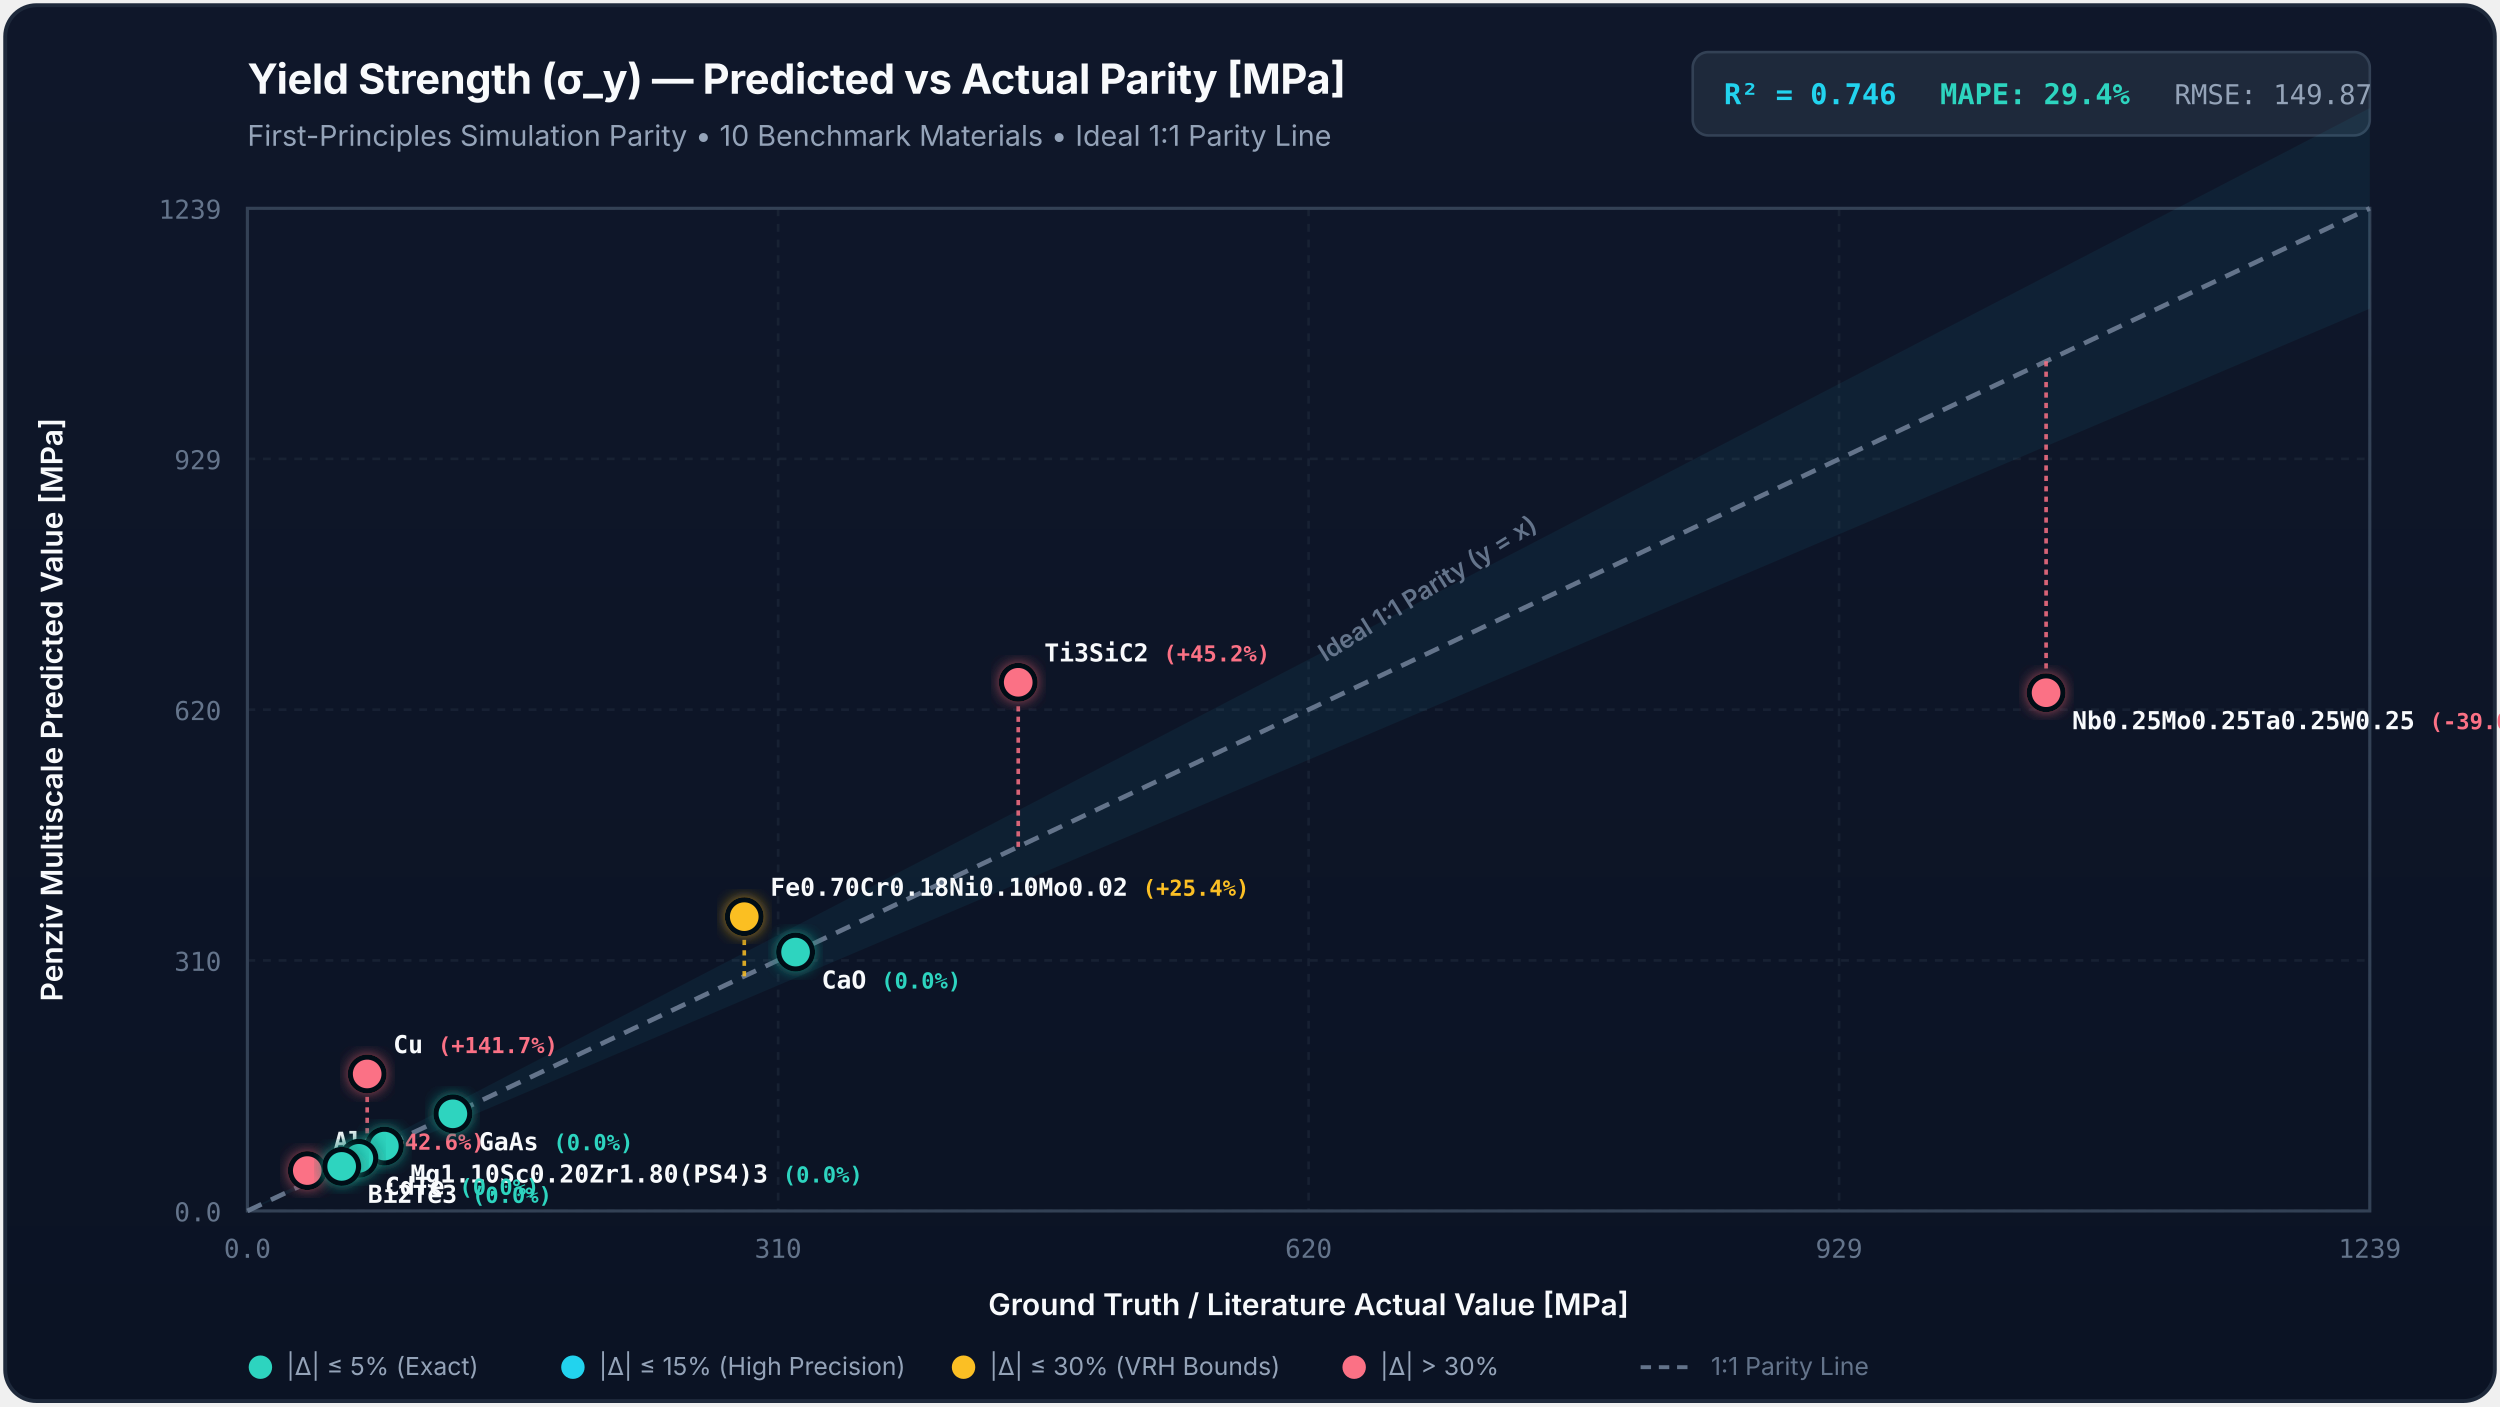
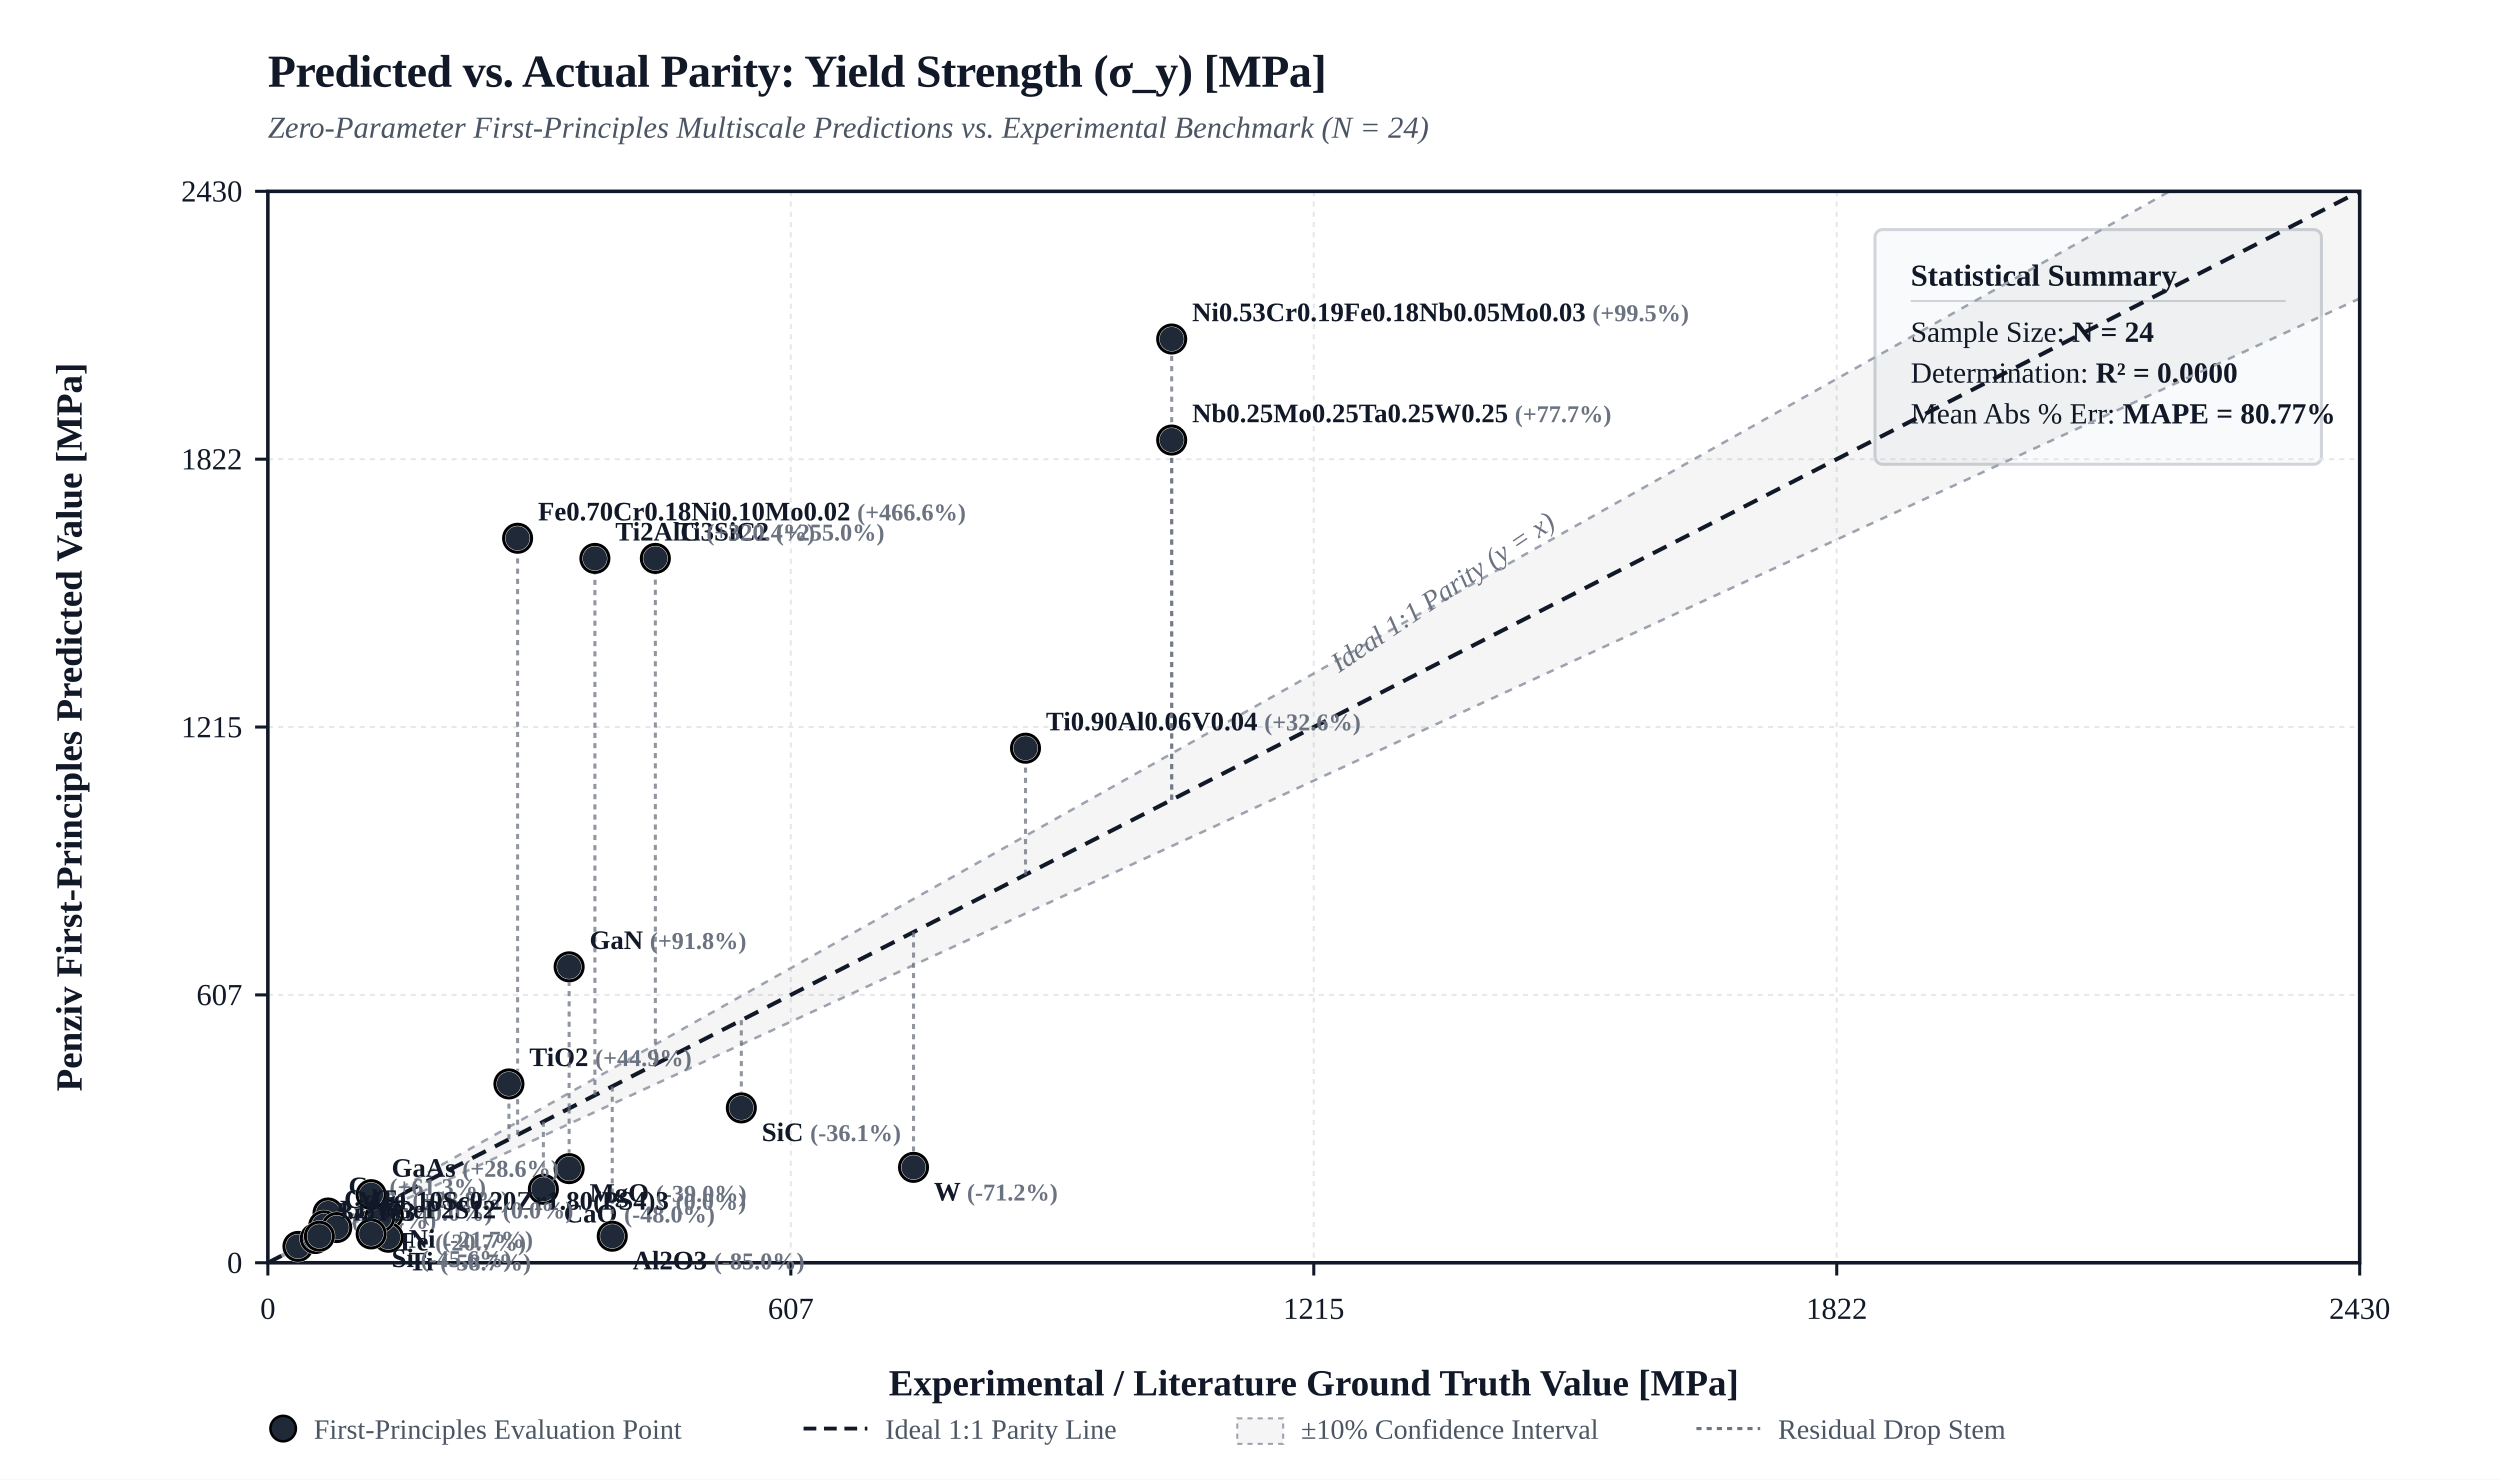
- <svg xmlns="http://www.w3.org/2000/svg" viewBox="0 0 960 540" width="100%" height="auto" style="background-color: #040D18; border-radius: 12px; font-family: Inter, -apple-system, sans-serif;">
+ <svg xmlns="http://www.w3.org/2000/svg" viewBox="0 0 980 580" width="100%" height="auto" style="background-color: #FFFFFF; border: 1px solid #E5E7EB; border-radius: 4px; font-family: 'Times New Roman', Times, 'DejaVu Serif', 'TeX Gyre Termes', Georgia, serif;">
  <defs>
-     <linearGradient id="gradParityCard" x1="0" y1="0" x2="0" y2="1">
-       <stop offset="0%" stop-color="#0F172A" />
-       <stop offset="100%" stop-color="#0B1324" />
-     </linearGradient>
-     <filter id="glowEffect" x="-30%" y="-30%" width="160%" height="160%">
-       <feGaussianBlur stdDeviation="3" result="blur" />
-       <feComposite in="SourceGraphic" in2="blur" operator="over" />
-     </filter>
+     <clipPath id="plotClip">
+       <rect x="105" y="75" width="820" height="420" />
+     </clipPath>
  </defs>
-   <rect x="2" y="2" width="956" height="536" rx="12" fill="url(#gradParityCard)" stroke="#1E293B" stroke-width="1.5" />
-   <text x="95" y="36" fill="#F8FAFC" font-size="16" font-weight="700" letter-spacing="-0.01em">Yield Strength (σ_y) — Predicted vs Actual Parity [MPa]</text>
-   <text x="95" y="56" fill="#94A3B8" font-size="11">First-Principles Simulation Parity • 10 Benchmark Materials • Ideal 1:1 Parity Line</text>
-   <g transform="translate(650, 20)">
-     <rect width="260" height="32" rx="6" fill="#1E293B" stroke="#334155" stroke-width="1" />
-     <text x="12" y="20" fill="#22D3EE" font-family="JetBrains Mono, monospace" font-size="11" font-weight="700">R² = 0.746</text>
-     <text x="95" y="20" fill="#2DD4BF" font-family="JetBrains Mono, monospace" font-size="11" font-weight="700">MAPE: 29.4%</text>
-     <text x="185" y="20" fill="#94A3B8" font-family="JetBrains Mono, monospace" font-size="10.5">RMSE: 149.87</text>
+   <rect x="0" y="0" width="980" height="580" fill="#FFFFFF" />
+   <text x="105" y="34" fill="#111827" font-size="18" font-weight="bold" letter-spacing="-0.01em">Predicted vs. Actual Parity: Yield Strength (σ_y) [MPa]</text>
+   <text x="105" y="54" fill="#4B5563" font-size="12" font-style="italic">Zero-Parameter First-Principles Multiscale Predictions vs. Experimental Benchmark (N = 24)</text>
+   <g transform="translate(735, 90)">
+     <rect width="175" height="92" rx="3" fill="#F9FAFB" stroke="#D1D5DB" stroke-width="1.2" />
+     <text x="14" y="22" fill="#111827" font-size="12" font-weight="bold">Statistical Summary</text>
+     <line x1="14" y1="28" x2="161" y2="28" stroke="#D1D5DB" stroke-width="0.8" />
+     <text x="14" y="44" fill="#111827" font-size="11.5">Sample Size: <tspan font-weight="bold">N = 24</tspan>
+     </text>
+     <text x="14" y="60" fill="#111827" font-size="11.5">Determination: <tspan font-weight="bold">R² = 0.0000</tspan>
+     </text>
+     <text x="14" y="76" fill="#111827" font-size="11.5">Mean Abs % Err: <tspan font-weight="bold">MAPE = 80.77%</tspan>
+     </text>
  </g>
-   <line x1="95.0" y1="80" x2="95.0" y2="465" stroke="#1E293B" stroke-width="1" stroke-dasharray="3,3" opacity="0.6" />
-   <line x1="95" y1="465.0" x2="910" y2="465.0" stroke="#1E293B" stroke-width="1" stroke-dasharray="3,3" opacity="0.6" />
-   <text x="85" y="469.0" fill="#64748B" font-family="JetBrains Mono, monospace" font-size="10" text-anchor="end">0.0</text>
-   <text x="95.0" y="483.0" fill="#64748B" font-family="JetBrains Mono, monospace" font-size="10" text-anchor="middle">0.0</text>
-   <line x1="298.8" y1="80" x2="298.8" y2="465" stroke="#1E293B" stroke-width="1" stroke-dasharray="3,3" opacity="0.6" />
-   <line x1="95" y1="368.8" x2="910" y2="368.8" stroke="#1E293B" stroke-width="1" stroke-dasharray="3,3" opacity="0.6" />
-   <text x="85" y="372.8" fill="#64748B" font-family="JetBrains Mono, monospace" font-size="10" text-anchor="end">310</text>
-   <text x="298.8" y="483.0" fill="#64748B" font-family="JetBrains Mono, monospace" font-size="10" text-anchor="middle">310</text>
-   <line x1="502.5" y1="80" x2="502.5" y2="465" stroke="#1E293B" stroke-width="1" stroke-dasharray="3,3" opacity="0.6" />
-   <line x1="95" y1="272.5" x2="910" y2="272.5" stroke="#1E293B" stroke-width="1" stroke-dasharray="3,3" opacity="0.6" />
-   <text x="85" y="276.5" fill="#64748B" font-family="JetBrains Mono, monospace" font-size="10" text-anchor="end">620</text>
-   <text x="502.5" y="483.0" fill="#64748B" font-family="JetBrains Mono, monospace" font-size="10" text-anchor="middle">620</text>
-   <line x1="706.2" y1="80" x2="706.2" y2="465" stroke="#1E293B" stroke-width="1" stroke-dasharray="3,3" opacity="0.6" />
-   <line x1="95" y1="176.2" x2="910" y2="176.2" stroke="#1E293B" stroke-width="1" stroke-dasharray="3,3" opacity="0.6" />
-   <text x="85" y="180.2" fill="#64748B" font-family="JetBrains Mono, monospace" font-size="10" text-anchor="end">929</text>
-   <text x="706.2" y="483.0" fill="#64748B" font-family="JetBrains Mono, monospace" font-size="10" text-anchor="middle">929</text>
-   <line x1="910.0" y1="80" x2="910.0" y2="465" stroke="#1E293B" stroke-width="1" stroke-dasharray="3,3" opacity="0.6" />
-   <line x1="95" y1="80.0" x2="910" y2="80.0" stroke="#1E293B" stroke-width="1" stroke-dasharray="3,3" opacity="0.6" />
-   <text x="85" y="84.0" fill="#64748B" font-family="JetBrains Mono, monospace" font-size="10" text-anchor="end">1239</text>
-   <text x="910.0" y="483.0" fill="#64748B" font-family="JetBrains Mono, monospace" font-size="10" text-anchor="middle">1239</text>
-   <rect x="95" y="80" width="815" height="385" fill="none" stroke="#334155" stroke-width="1.2" />
-   <polygon points="95.0,465.0 910.0,41.5 910.0,118.5 95.0,465.0" fill="#22D3EE" opacity="0.06" />
-   <line x1="95.0" y1="465.0" x2="910.0" y2="80.0" stroke="#64748B" stroke-width="1.8" stroke-dasharray="6,4" />
-   <text x="517.5" y="260.5" fill="#64748B" font-size="9.5" font-weight="600" transform="rotate(-32 502.5 272.5)">Ideal 1:1 Parity (y = x)</text>
-   <text x="502.5" y="505.0" fill="#F8FAFC" font-size="11.5" font-weight="600" text-anchor="middle">Ground Truth / Literature Actual Value  [MPa]</text>
-   <text x="24" y="272.5" fill="#F8FAFC" font-size="11.5" font-weight="600" text-anchor="middle" transform="rotate(-90 24 272.5)">Penziv Multiscale Predicted Value  [MPa]</text>
-   <line x1="141.0" y1="443.2" x2="141.0" y2="412.4" stroke="#FB7185" stroke-width="1.4" stroke-dasharray="2,2" opacity="0.85" />
-   <circle cx="141.0" cy="412.4" r="6.5" fill="#FB7185" stroke="#040D18" stroke-width="2" filter="url(#glowEffect)" />
-   <text x="151.0" y="404.4" fill="#F8FAFC" font-family="JetBrains Mono, monospace" font-size="9.5" font-weight="700" text-anchor="start">Cu <tspan fill="#FB7185" font-size="8.5">(+141.7%)</tspan>
+   <line x1="105.0" y1="75" x2="105.0" y2="495" stroke="#E5E7EB" stroke-width="0.8" stroke-dasharray="2,2" />
+   <line x1="105" y1="495.0" x2="925" y2="495.0" stroke="#E5E7EB" stroke-width="0.8" stroke-dasharray="2,2" />
+   <line x1="100" y1="495.0" x2="105" y2="495.0" stroke="#111827" stroke-width="1.2" />
+   <text x="95" y="499.0" fill="#111827" font-size="12" font-weight="500" text-anchor="end">0</text>
+   <line x1="105.0" y1="495" x2="105.0" y2="500" stroke="#111827" stroke-width="1.2" />
+   <text x="105.0" y="517.0" fill="#111827" font-size="12" font-weight="500" text-anchor="middle">0</text>
+   <line x1="310.0" y1="75" x2="310.0" y2="495" stroke="#E5E7EB" stroke-width="0.8" stroke-dasharray="2,2" />
+   <line x1="105" y1="390.0" x2="925" y2="390.0" stroke="#E5E7EB" stroke-width="0.8" stroke-dasharray="2,2" />
+   <line x1="100" y1="390.0" x2="105" y2="390.0" stroke="#111827" stroke-width="1.2" />
+   <text x="95" y="394.0" fill="#111827" font-size="12" font-weight="500" text-anchor="end">607</text>
+   <line x1="310.0" y1="495" x2="310.0" y2="500" stroke="#111827" stroke-width="1.2" />
+   <text x="310.0" y="517.0" fill="#111827" font-size="12" font-weight="500" text-anchor="middle">607</text>
+   <line x1="515.0" y1="75" x2="515.0" y2="495" stroke="#E5E7EB" stroke-width="0.8" stroke-dasharray="2,2" />
+   <line x1="105" y1="285.0" x2="925" y2="285.0" stroke="#E5E7EB" stroke-width="0.8" stroke-dasharray="2,2" />
+   <line x1="100" y1="285.0" x2="105" y2="285.0" stroke="#111827" stroke-width="1.2" />
+   <text x="95" y="289.0" fill="#111827" font-size="12" font-weight="500" text-anchor="end">1215</text>
+   <line x1="515.0" y1="495" x2="515.0" y2="500" stroke="#111827" stroke-width="1.2" />
+   <text x="515.0" y="517.0" fill="#111827" font-size="12" font-weight="500" text-anchor="middle">1215</text>
+   <line x1="720.0" y1="75" x2="720.0" y2="495" stroke="#E5E7EB" stroke-width="0.8" stroke-dasharray="2,2" />
+   <line x1="105" y1="180.0" x2="925" y2="180.0" stroke="#E5E7EB" stroke-width="0.8" stroke-dasharray="2,2" />
+   <line x1="100" y1="180.0" x2="105" y2="180.0" stroke="#111827" stroke-width="1.2" />
+   <text x="95" y="184.0" fill="#111827" font-size="12" font-weight="500" text-anchor="end">1822</text>
+   <line x1="720.0" y1="495" x2="720.0" y2="500" stroke="#111827" stroke-width="1.2" />
+   <text x="720.0" y="517.0" fill="#111827" font-size="12" font-weight="500" text-anchor="middle">1822</text>
+   <line x1="925.0" y1="75" x2="925.0" y2="495" stroke="#E5E7EB" stroke-width="0.8" stroke-dasharray="2,2" />
+   <line x1="105" y1="75.0" x2="925" y2="75.0" stroke="#E5E7EB" stroke-width="0.8" stroke-dasharray="2,2" />
+   <line x1="100" y1="75.0" x2="105" y2="75.0" stroke="#111827" stroke-width="1.2" />
+   <text x="95" y="79.0" fill="#111827" font-size="12" font-weight="500" text-anchor="end">2430</text>
+   <line x1="925.0" y1="495" x2="925.0" y2="500" stroke="#111827" stroke-width="1.2" />
+   <text x="925.0" y="517.0" fill="#111827" font-size="12" font-weight="500" text-anchor="middle">2430</text>
+   <polygon points="105.0,495.0 925.0,33.0 925.0,117.0 105.0,495.0" fill="rgba(0, 0, 0, 0.04)" clip-path="url(#plotClip)" />
+   <line x1="105.0" y1="495.0" x2="925.0" y2="33.0" stroke="#9CA3AF" stroke-width="1.0" stroke-dasharray="3,3" clip-path="url(#plotClip)" />
+   <line x1="105.0" y1="495.0" x2="925.0" y2="117.0" stroke="#9CA3AF" stroke-width="1.0" stroke-dasharray="3,3" clip-path="url(#plotClip)" />
+   <line x1="105.0" y1="495.0" x2="925.0" y2="75.0" stroke="#111827" stroke-width="1.6" stroke-dasharray="6,4" clip-path="url(#plotClip)" />
+   <text x="535.0" y="273.0" fill="#6B7280" font-size="11" font-style="italic" transform="rotate(-34 515.0 285.0)">Ideal 1:1 Parity (y = x)</text>
+   <rect x="105" y="75" width="820" height="420" fill="none" stroke="#111827" stroke-width="1.4" />
+   <text x="515.0" y="547.0" fill="#111827" font-size="14.5" font-weight="bold" text-anchor="middle">Experimental / Literature Ground Truth Value [MPa]</text>
+   <text x="32" y="285.0" fill="#111827" font-size="14.5" font-weight="bold" text-anchor="middle" transform="rotate(-90 32 285.0)">Penziv First-Principles Predicted Value [MPa]</text>
+   <line x1="128.6" y1="482.9" x2="128.6" y2="475.5" stroke="#6B7280" stroke-width="1.2" stroke-dasharray="2,2" opacity="0.75" clip-path="url(#plotClip)" />
+   <circle cx="128.6" cy="475.5" r="5.5" fill="#1F2937" stroke="#FFFFFF" stroke-width="1.5" />
+   <circle cx="128.6" cy="475.5" r="5.5" fill="none" stroke="#000000" stroke-width="1.2" />
+   <text x="136.6" y="468.5" fill="#111827" font-size="10.5" font-weight="600" text-anchor="start">Cu <tspan fill="#6B7280" font-size="9.5">(+61.3%)</tspan>
  </text>
-   <line x1="118.0" y1="454.1" x2="118.0" y2="449.5" stroke="#FB7185" stroke-width="1.4" stroke-dasharray="2,2" opacity="0.85" />
-   <circle cx="118.0" cy="449.5" r="6.5" fill="#FB7185" stroke="#040D18" stroke-width="2" filter="url(#glowEffect)" />
-   <text x="128.0" y="441.5" fill="#F8FAFC" font-family="JetBrains Mono, monospace" font-size="9.5" font-weight="700" text-anchor="start">Al <tspan fill="#FB7185" font-size="8.5">(+42.6%)</tspan>
+   <line x1="116.8" y1="489.0" x2="116.8" y2="488.6" stroke="#6B7280" stroke-width="1.2" stroke-dasharray="2,2" opacity="0.75" clip-path="url(#plotClip)" />
+   <circle cx="116.8" cy="488.6" r="5.5" fill="#1F2937" stroke="#FFFFFF" stroke-width="1.5" />
+   <circle cx="116.8" cy="488.6" r="5.5" fill="none" stroke="#000000" stroke-width="1.2" />
+   <text x="124.8" y="481.6" fill="#111827" font-size="10.5" font-weight="600" text-anchor="start">Al <tspan fill="#6B7280" font-size="9.5">(+5.4%)</tspan>
  </text>
-   <line x1="305.5" y1="365.6" x2="305.5" y2="365.6" stroke="#2DD4BF" stroke-width="1.4" stroke-dasharray="2,2" opacity="0.85" />
-   <circle cx="305.5" cy="365.6" r="6.5" fill="#2DD4BF" stroke="#040D18" stroke-width="2" filter="url(#glowEffect)" />
-   <text x="315.5" y="379.6" fill="#F8FAFC" font-family="JetBrains Mono, monospace" font-size="9.5" font-weight="700" text-anchor="start">CaO <tspan fill="#2DD4BF" font-size="8.5">(0.0%)</tspan>
+   <line x1="152.2" y1="470.8" x2="152.2" y2="476.1" stroke="#6B7280" stroke-width="1.2" stroke-dasharray="2,2" opacity="0.75" clip-path="url(#plotClip)" />
+   <circle cx="152.2" cy="476.1" r="5.5" fill="#1F2937" stroke="#FFFFFF" stroke-width="1.5" />
+   <circle cx="152.2" cy="476.1" r="5.5" fill="none" stroke="#000000" stroke-width="1.2" />
+   <text x="160.2" y="489.1" fill="#111827" font-size="10.5" font-weight="600" text-anchor="start">Ni <tspan fill="#6B7280" font-size="9.5">(-21.7%)</tspan>
  </text>
-   <line x1="285.8" y1="374.9" x2="285.8" y2="352.0" stroke="#FBBF24" stroke-width="1.4" stroke-dasharray="2,2" opacity="0.85" />
-   <circle cx="285.8" cy="352.0" r="6.5" fill="#FBBF24" stroke="#040D18" stroke-width="2" filter="url(#glowEffect)" />
-   <text x="295.8" y="344.0" fill="#F8FAFC" font-family="JetBrains Mono, monospace" font-size="9.5" font-weight="700" text-anchor="start">Fe0.70Cr0.18Ni0.10Mo0.02 <tspan fill="#FBBF24" font-size="8.5">(+25.4%)</tspan>
+   <line x1="152.2" y1="470.8" x2="152.2" y2="485.0" stroke="#6B7280" stroke-width="1.2" stroke-dasharray="2,2" opacity="0.75" clip-path="url(#plotClip)" />
+   <circle cx="152.2" cy="485.0" r="5.5" fill="#1F2937" stroke="#FFFFFF" stroke-width="1.5" />
+   <circle cx="152.2" cy="485.0" r="5.5" fill="none" stroke="#000000" stroke-width="1.2" />
+   <text x="160.2" y="498.0" fill="#111827" font-size="10.5" font-weight="600" text-anchor="start">Ti <tspan fill="#6B7280" font-size="9.5">(-58.7%)</tspan>
  </text>
-   <line x1="391.0" y1="325.2" x2="391.0" y2="262.0" stroke="#FB7185" stroke-width="1.4" stroke-dasharray="2,2" opacity="0.85" />
-   <circle cx="391.0" cy="262.0" r="6.5" fill="#FB7185" stroke="#040D18" stroke-width="2" filter="url(#glowEffect)" />
-   <text x="401.0" y="254.0" fill="#F8FAFC" font-family="JetBrains Mono, monospace" font-size="9.5" font-weight="700" text-anchor="start">Ti3SiC2 <tspan fill="#FB7185" font-size="8.5">(+45.2%)</tspan>
+   <line x1="358.1" y1="365.4" x2="358.1" y2="457.6" stroke="#6B7280" stroke-width="1.2" stroke-dasharray="2,2" opacity="0.75" clip-path="url(#plotClip)" />
+   <circle cx="358.1" cy="457.6" r="5.5" fill="#1F2937" stroke="#FFFFFF" stroke-width="1.5" />
+   <circle cx="358.1" cy="457.6" r="5.5" fill="none" stroke="#000000" stroke-width="1.2" />
+   <text x="366.1" y="470.6" fill="#111827" font-size="10.5" font-weight="600" text-anchor="start">W <tspan fill="#6B7280" font-size="9.5">(-71.2%)</tspan>
  </text>
-   <line x1="785.7" y1="138.7" x2="785.7" y2="266.0" stroke="#FB7185" stroke-width="1.4" stroke-dasharray="2,2" opacity="0.85" />
-   <circle cx="785.7" cy="266.0" r="6.5" fill="#FB7185" stroke="#040D18" stroke-width="2" filter="url(#glowEffect)" />
-   <text x="795.7" y="280.0" fill="#F8FAFC" font-family="JetBrains Mono, monospace" font-size="9.5" font-weight="700" text-anchor="start">Nb0.25Mo0.25Ta0.25W0.25 <tspan fill="#FB7185" font-size="8.5">(-39.0%)</tspan>
+   <line x1="148.9" y1="472.5" x2="148.9" y2="477.2" stroke="#6B7280" stroke-width="1.2" stroke-dasharray="2,2" opacity="0.75" clip-path="url(#plotClip)" />
+   <circle cx="148.9" cy="477.2" r="5.5" fill="#1F2937" stroke="#FFFFFF" stroke-width="1.5" />
+   <circle cx="148.9" cy="477.2" r="5.5" fill="none" stroke="#000000" stroke-width="1.2" />
+   <text x="156.9" y="490.2" fill="#111827" font-size="10.5" font-weight="600" text-anchor="start">Fe <tspan fill="#6B7280" font-size="9.5">(-20.7%)</tspan>
  </text>
-   <line x1="147.6" y1="440.1" x2="147.6" y2="440.1" stroke="#2DD4BF" stroke-width="1.4" stroke-dasharray="2,2" opacity="0.85" />
-   <circle cx="147.6" cy="440.1" r="6.5" fill="#2DD4BF" stroke="#040D18" stroke-width="2" filter="url(#glowEffect)" />
-   <text x="157.6" y="454.1" fill="#F8FAFC" font-family="JetBrains Mono, monospace" font-size="9.5" font-weight="700" text-anchor="start">Mg1.10Sc0.20Zr1.80(PS4)3 <tspan fill="#2DD4BF" font-size="8.5">(0.0%)</tspan>
+   <line x1="202.9" y1="444.9" x2="202.9" y2="211.0" stroke="#6B7280" stroke-width="1.2" stroke-dasharray="2,2" opacity="0.75" clip-path="url(#plotClip)" />
+   <circle cx="202.9" cy="211.0" r="5.5" fill="#1F2937" stroke="#FFFFFF" stroke-width="1.5" />
+   <circle cx="202.9" cy="211.0" r="5.5" fill="none" stroke="#000000" stroke-width="1.2" />
+   <text x="210.9" y="204.0" fill="#111827" font-size="10.5" font-weight="600" text-anchor="start">Fe0.70Cr0.18Ni0.10Mo0.02 <tspan fill="#6B7280" font-size="9.5">(+466.6%)</tspan>
  </text>
-   <line x1="173.9" y1="427.7" x2="173.9" y2="427.7" stroke="#2DD4BF" stroke-width="1.4" stroke-dasharray="2,2" opacity="0.85" />
-   <circle cx="173.9" cy="427.7" r="6.5" fill="#2DD4BF" stroke="#040D18" stroke-width="2" filter="url(#glowEffect)" />
-   <text x="183.9" y="441.7" fill="#F8FAFC" font-family="JetBrains Mono, monospace" font-size="9.5" font-weight="700" text-anchor="start">GaAs <tspan fill="#2DD4BF" font-size="8.5">(0.0%)</tspan>
+   <line x1="459.3" y1="313.5" x2="459.3" y2="132.9" stroke="#6B7280" stroke-width="1.2" stroke-dasharray="2,2" opacity="0.75" clip-path="url(#plotClip)" />
+   <circle cx="459.3" cy="132.9" r="5.5" fill="#1F2937" stroke="#FFFFFF" stroke-width="1.5" />
+   <circle cx="459.3" cy="132.9" r="5.5" fill="none" stroke="#000000" stroke-width="1.2" />
+   <text x="467.3" y="125.9" fill="#111827" font-size="10.5" font-weight="600" text-anchor="start">Ni0.53Cr0.19Fe0.18Nb0.05Mo0.03 <tspan fill="#6B7280" font-size="9.5">(+99.5%)</tspan>
  </text>
-   <line x1="137.8" y1="444.8" x2="137.8" y2="444.8" stroke="#2DD4BF" stroke-width="1.4" stroke-dasharray="2,2" opacity="0.85" />
-   <circle cx="137.8" cy="444.8" r="6.5" fill="#2DD4BF" stroke="#040D18" stroke-width="2" filter="url(#glowEffect)" />
-   <text x="147.8" y="458.8" fill="#F8FAFC" font-family="JetBrains Mono, monospace" font-size="9.5" font-weight="700" text-anchor="start">CdTe <tspan fill="#2DD4BF" font-size="8.5">(0.0%)</tspan>
+   <line x1="402.0" y1="342.9" x2="402.0" y2="293.3" stroke="#6B7280" stroke-width="1.2" stroke-dasharray="2,2" opacity="0.75" clip-path="url(#plotClip)" />
+   <circle cx="402.0" cy="293.3" r="5.5" fill="#1F2937" stroke="#FFFFFF" stroke-width="1.5" />
+   <circle cx="402.0" cy="293.3" r="5.5" fill="none" stroke="#000000" stroke-width="1.2" />
+   <text x="410.0" y="286.3" fill="#111827" font-size="10.5" font-weight="600" text-anchor="start">Ti0.90Al0.06V0.04 <tspan fill="#6B7280" font-size="9.5">(+32.6%)</tspan>
  </text>
-   <line x1="131.2" y1="447.9" x2="131.2" y2="447.9" stroke="#2DD4BF" stroke-width="1.4" stroke-dasharray="2,2" opacity="0.85" />
-   <circle cx="131.2" cy="447.9" r="6.5" fill="#2DD4BF" stroke="#040D18" stroke-width="2" filter="url(#glowEffect)" />
-   <text x="141.2" y="461.9" fill="#F8FAFC" font-family="JetBrains Mono, monospace" font-size="9.5" font-weight="700" text-anchor="start">Bi2Te3 <tspan fill="#2DD4BF" font-size="8.5">(0.0%)</tspan>
+   <line x1="459.3" y1="313.5" x2="459.3" y2="172.5" stroke="#6B7280" stroke-width="1.2" stroke-dasharray="2,2" opacity="0.75" clip-path="url(#plotClip)" />
+   <circle cx="459.3" cy="172.5" r="5.5" fill="#1F2937" stroke="#FFFFFF" stroke-width="1.5" />
+   <circle cx="459.3" cy="172.5" r="5.5" fill="none" stroke="#000000" stroke-width="1.2" />
+   <text x="467.3" y="165.5" fill="#111827" font-size="10.5" font-weight="600" text-anchor="start">Nb0.25Mo0.25Ta0.25W0.25 <tspan fill="#6B7280" font-size="9.5">(+77.7%)</tspan>
  </text>
-   <g transform="translate(95, 528)" font-size="9.5">
-     <circle cx="5" cy="-3" r="4.5" fill="#2DD4BF" />
-     <text x="15" y="0" fill="#94A3B8">|Δ| ≤ 5% (Exact)</text>
-     <circle cx="125" cy="-3" r="4.5" fill="#22D3EE" />
-     <text x="135" y="0" fill="#94A3B8">|Δ| ≤ 15% (High Precision)</text>
-     <circle cx="275" cy="-3" r="4.5" fill="#FBBF24" />
-     <text x="285" y="0" fill="#94A3B8">|Δ| ≤ 30% (VRH Bounds)</text>
-     <circle cx="425" cy="-3" r="4.5" fill="#FB7185" />
-     <text x="435" y="0" fill="#94A3B8">|Δ| &gt; 30%</text>
-     <line x1="535" y1="-3" x2="555" y2="-3" stroke="#64748B" stroke-dasharray="4,3" stroke-width="1.5" />
-     <text x="562" y="0" fill="#64748B">1:1 Parity Line</text>
+   <line x1="256.9" y1="417.2" x2="256.9" y2="218.9" stroke="#6B7280" stroke-width="1.2" stroke-dasharray="2,2" opacity="0.75" clip-path="url(#plotClip)" />
+   <circle cx="256.9" cy="218.9" r="5.5" fill="#1F2937" stroke="#FFFFFF" stroke-width="1.5" />
+   <circle cx="256.9" cy="218.9" r="5.5" fill="none" stroke="#000000" stroke-width="1.2" />
+   <text x="264.9" y="211.9" fill="#111827" font-size="10.5" font-weight="600" text-anchor="start">Ti3SiC2 <tspan fill="#6B7280" font-size="9.5">(+255.0%)</tspan>
+   </text>
+   <line x1="233.2" y1="429.3" x2="233.2" y2="218.9" stroke="#6B7280" stroke-width="1.2" stroke-dasharray="2,2" opacity="0.75" clip-path="url(#plotClip)" />
+   <circle cx="233.2" cy="218.9" r="5.5" fill="#1F2937" stroke="#FFFFFF" stroke-width="1.5" />
+   <circle cx="233.2" cy="218.9" r="5.5" fill="none" stroke="#000000" stroke-width="1.2" />
+   <text x="241.2" y="211.9" fill="#111827" font-size="10.5" font-weight="600" text-anchor="start">Ti2AlC <tspan fill="#6B7280" font-size="9.5">(+320.4%)</tspan>
+   </text>
+   <line x1="213.0" y1="439.7" x2="213.0" y2="466.2" stroke="#6B7280" stroke-width="1.2" stroke-dasharray="2,2" opacity="0.75" clip-path="url(#plotClip)" />
+   <circle cx="213.0" cy="466.2" r="5.5" fill="#1F2937" stroke="#FFFFFF" stroke-width="1.5" />
+   <circle cx="213.0" cy="466.2" r="5.5" fill="none" stroke="#000000" stroke-width="1.2" />
+   <text x="221.0" y="479.2" fill="#111827" font-size="10.5" font-weight="600" text-anchor="start">CaO <tspan fill="#6B7280" font-size="9.5">(-48.0%)</tspan>
+   </text>
+   <line x1="223.1" y1="434.5" x2="223.1" y2="458.1" stroke="#6B7280" stroke-width="1.2" stroke-dasharray="2,2" opacity="0.75" clip-path="url(#plotClip)" />
+   <circle cx="223.1" cy="458.1" r="5.5" fill="#1F2937" stroke="#FFFFFF" stroke-width="1.5" />
+   <circle cx="223.1" cy="458.1" r="5.5" fill="none" stroke="#000000" stroke-width="1.2" />
+   <text x="231.1" y="471.1" fill="#111827" font-size="10.5" font-weight="600" text-anchor="start">MgO <tspan fill="#6B7280" font-size="9.5">(-39.0%)</tspan>
+   </text>
+   <line x1="240.0" y1="425.9" x2="240.0" y2="484.6" stroke="#6B7280" stroke-width="1.2" stroke-dasharray="2,2" opacity="0.75" clip-path="url(#plotClip)" />
+   <circle cx="240.0" cy="484.6" r="5.5" fill="#1F2937" stroke="#FFFFFF" stroke-width="1.5" />
+   <circle cx="240.0" cy="484.6" r="5.5" fill="none" stroke="#000000" stroke-width="1.2" />
+   <text x="248.0" y="497.6" fill="#111827" font-size="10.5" font-weight="600" text-anchor="start">Al2O3 <tspan fill="#6B7280" font-size="9.5">(-85.0%)</tspan>
+   </text>
+   <line x1="199.5" y1="446.6" x2="199.5" y2="424.9" stroke="#6B7280" stroke-width="1.2" stroke-dasharray="2,2" opacity="0.75" clip-path="url(#plotClip)" />
+   <circle cx="199.5" cy="424.9" r="5.5" fill="#1F2937" stroke="#FFFFFF" stroke-width="1.5" />
+   <circle cx="199.5" cy="424.9" r="5.5" fill="none" stroke="#000000" stroke-width="1.2" />
+   <text x="207.5" y="417.9" fill="#111827" font-size="10.5" font-weight="600" text-anchor="start">TiO2 <tspan fill="#6B7280" font-size="9.5">(+44.9%)</tspan>
+   </text>
+   <line x1="290.6" y1="399.9" x2="290.6" y2="434.3" stroke="#6B7280" stroke-width="1.2" stroke-dasharray="2,2" opacity="0.75" clip-path="url(#plotClip)" />
+   <circle cx="290.6" cy="434.3" r="5.5" fill="#1F2937" stroke="#FFFFFF" stroke-width="1.5" />
+   <circle cx="290.6" cy="434.3" r="5.5" fill="none" stroke="#000000" stroke-width="1.2" />
+   <text x="298.6" y="447.3" fill="#111827" font-size="10.5" font-weight="600" text-anchor="start">SiC <tspan fill="#6B7280" font-size="9.5">(-36.1%)</tspan>
+   </text>
+   <line x1="223.1" y1="434.5" x2="223.1" y2="379.0" stroke="#6B7280" stroke-width="1.2" stroke-dasharray="2,2" opacity="0.75" clip-path="url(#plotClip)" />
+   <circle cx="223.1" cy="379.0" r="5.5" fill="#1F2937" stroke="#FFFFFF" stroke-width="1.5" />
+   <circle cx="223.1" cy="379.0" r="5.5" fill="none" stroke="#000000" stroke-width="1.2" />
+   <text x="231.1" y="372.0" fill="#111827" font-size="10.5" font-weight="600" text-anchor="start">GaN <tspan fill="#6B7280" font-size="9.5">(+91.8%)</tspan>
+   </text>
+   <line x1="145.5" y1="474.3" x2="145.5" y2="483.7" stroke="#6B7280" stroke-width="1.2" stroke-dasharray="2,2" opacity="0.75" clip-path="url(#plotClip)" />
+   <circle cx="145.5" cy="483.7" r="5.5" fill="#1F2937" stroke="#FFFFFF" stroke-width="1.5" />
+   <circle cx="145.5" cy="483.7" r="5.5" fill="none" stroke="#000000" stroke-width="1.2" />
+   <text x="153.5" y="496.7" fill="#111827" font-size="10.5" font-weight="600" text-anchor="start">Si <tspan fill="#6B7280" font-size="9.5">(-45.6%)</tspan>
+   </text>
+   <line x1="145.5" y1="474.3" x2="145.5" y2="468.3" stroke="#6B7280" stroke-width="1.2" stroke-dasharray="2,2" opacity="0.75" clip-path="url(#plotClip)" />
+   <circle cx="145.5" cy="468.3" r="5.5" fill="#1F2937" stroke="#FFFFFF" stroke-width="1.5" />
+   <circle cx="145.5" cy="468.3" r="5.5" fill="none" stroke="#000000" stroke-width="1.2" />
+   <text x="153.5" y="461.3" fill="#111827" font-size="10.5" font-weight="600" text-anchor="start">GaAs <tspan fill="#6B7280" font-size="9.5">(+28.6%)</tspan>
+   </text>
+   <line x1="126.9" y1="483.8" x2="126.9" y2="480.5" stroke="#6B7280" stroke-width="1.2" stroke-dasharray="2,2" opacity="0.75" clip-path="url(#plotClip)" />
+   <circle cx="126.9" cy="480.5" r="5.5" fill="#1F2937" stroke="#FFFFFF" stroke-width="1.5" />
+   <circle cx="126.9" cy="480.5" r="5.5" fill="none" stroke="#000000" stroke-width="1.2" />
+   <text x="134.9" y="473.5" fill="#111827" font-size="10.5" font-weight="600" text-anchor="start">CdTe <tspan fill="#6B7280" font-size="9.5">(+28.8%)</tspan>
+   </text>
+   <line x1="123.6" y1="485.5" x2="123.6" y2="485.5" stroke="#6B7280" stroke-width="1.2" stroke-dasharray="2,2" opacity="0.75" clip-path="url(#plotClip)" />
+   <circle cx="123.6" cy="485.5" r="5.5" fill="#1F2937" stroke="#FFFFFF" stroke-width="1.5" />
+   <circle cx="123.6" cy="485.5" r="5.5" fill="none" stroke="#000000" stroke-width="1.2" />
+   <text x="131.6" y="478.5" fill="#111827" font-size="10.5" font-weight="600" text-anchor="start">Bi2Te3 <tspan fill="#6B7280" font-size="9.5">(0.0%)</tspan>
+   </text>
+   <line x1="132.0" y1="481.2" x2="132.0" y2="481.2" stroke="#6B7280" stroke-width="1.2" stroke-dasharray="2,2" opacity="0.75" clip-path="url(#plotClip)" />
+   <circle cx="132.0" cy="481.2" r="5.5" fill="#1F2937" stroke="#FFFFFF" stroke-width="1.5" />
+   <circle cx="132.0" cy="481.2" r="5.5" fill="none" stroke="#000000" stroke-width="1.2" />
+   <text x="140.0" y="474.2" fill="#111827" font-size="10.5" font-weight="600" text-anchor="start">Mg1.10Sc0.20Zr1.80(PS4)3 <tspan fill="#6B7280" font-size="9.5">(0.0%)</tspan>
+   </text>
+   <line x1="125.2" y1="484.6" x2="125.2" y2="484.6" stroke="#6B7280" stroke-width="1.2" stroke-dasharray="2,2" opacity="0.75" clip-path="url(#plotClip)" />
+   <circle cx="125.2" cy="484.6" r="5.5" fill="#1F2937" stroke="#FFFFFF" stroke-width="1.5" />
+   <circle cx="125.2" cy="484.6" r="5.5" fill="none" stroke="#000000" stroke-width="1.2" />
+   <text x="133.2" y="477.6" fill="#111827" font-size="10.5" font-weight="600" text-anchor="start">Li10GeP2S12 <tspan fill="#6B7280" font-size="9.5">(0.0%)</tspan>
+   </text>
+   <g transform="translate(105, 564)" font-size="11" fill="#4B5563">
+     <circle cx="6" cy="-4" r="5" fill="#1F2937" stroke="#000000" stroke-width="1.0" />
+     <text x="18" y="0">First-Principles Evaluation Point</text>
+     <line x1="210" y1="-4" x2="235" y2="-4" stroke="#111827" stroke-dasharray="5,3" stroke-width="1.5" />
+     <text x="242" y="0">Ideal 1:1 Parity Line</text>
+     <rect x="380" y="-8" width="18" height="10" fill="rgba(0, 0, 0, 0.04)" stroke="#9CA3AF" stroke-dasharray="2,2" stroke-width="0.8" />
+     <text x="405" y="0">±10% Confidence Interval</text>
+     <line x1="560" y1="-4" x2="585" y2="-4" stroke="#6B7280" stroke-dasharray="2,2" stroke-width="1.2" />
+     <text x="592" y="0">Residual Drop Stem</text>
  </g>
</svg>
